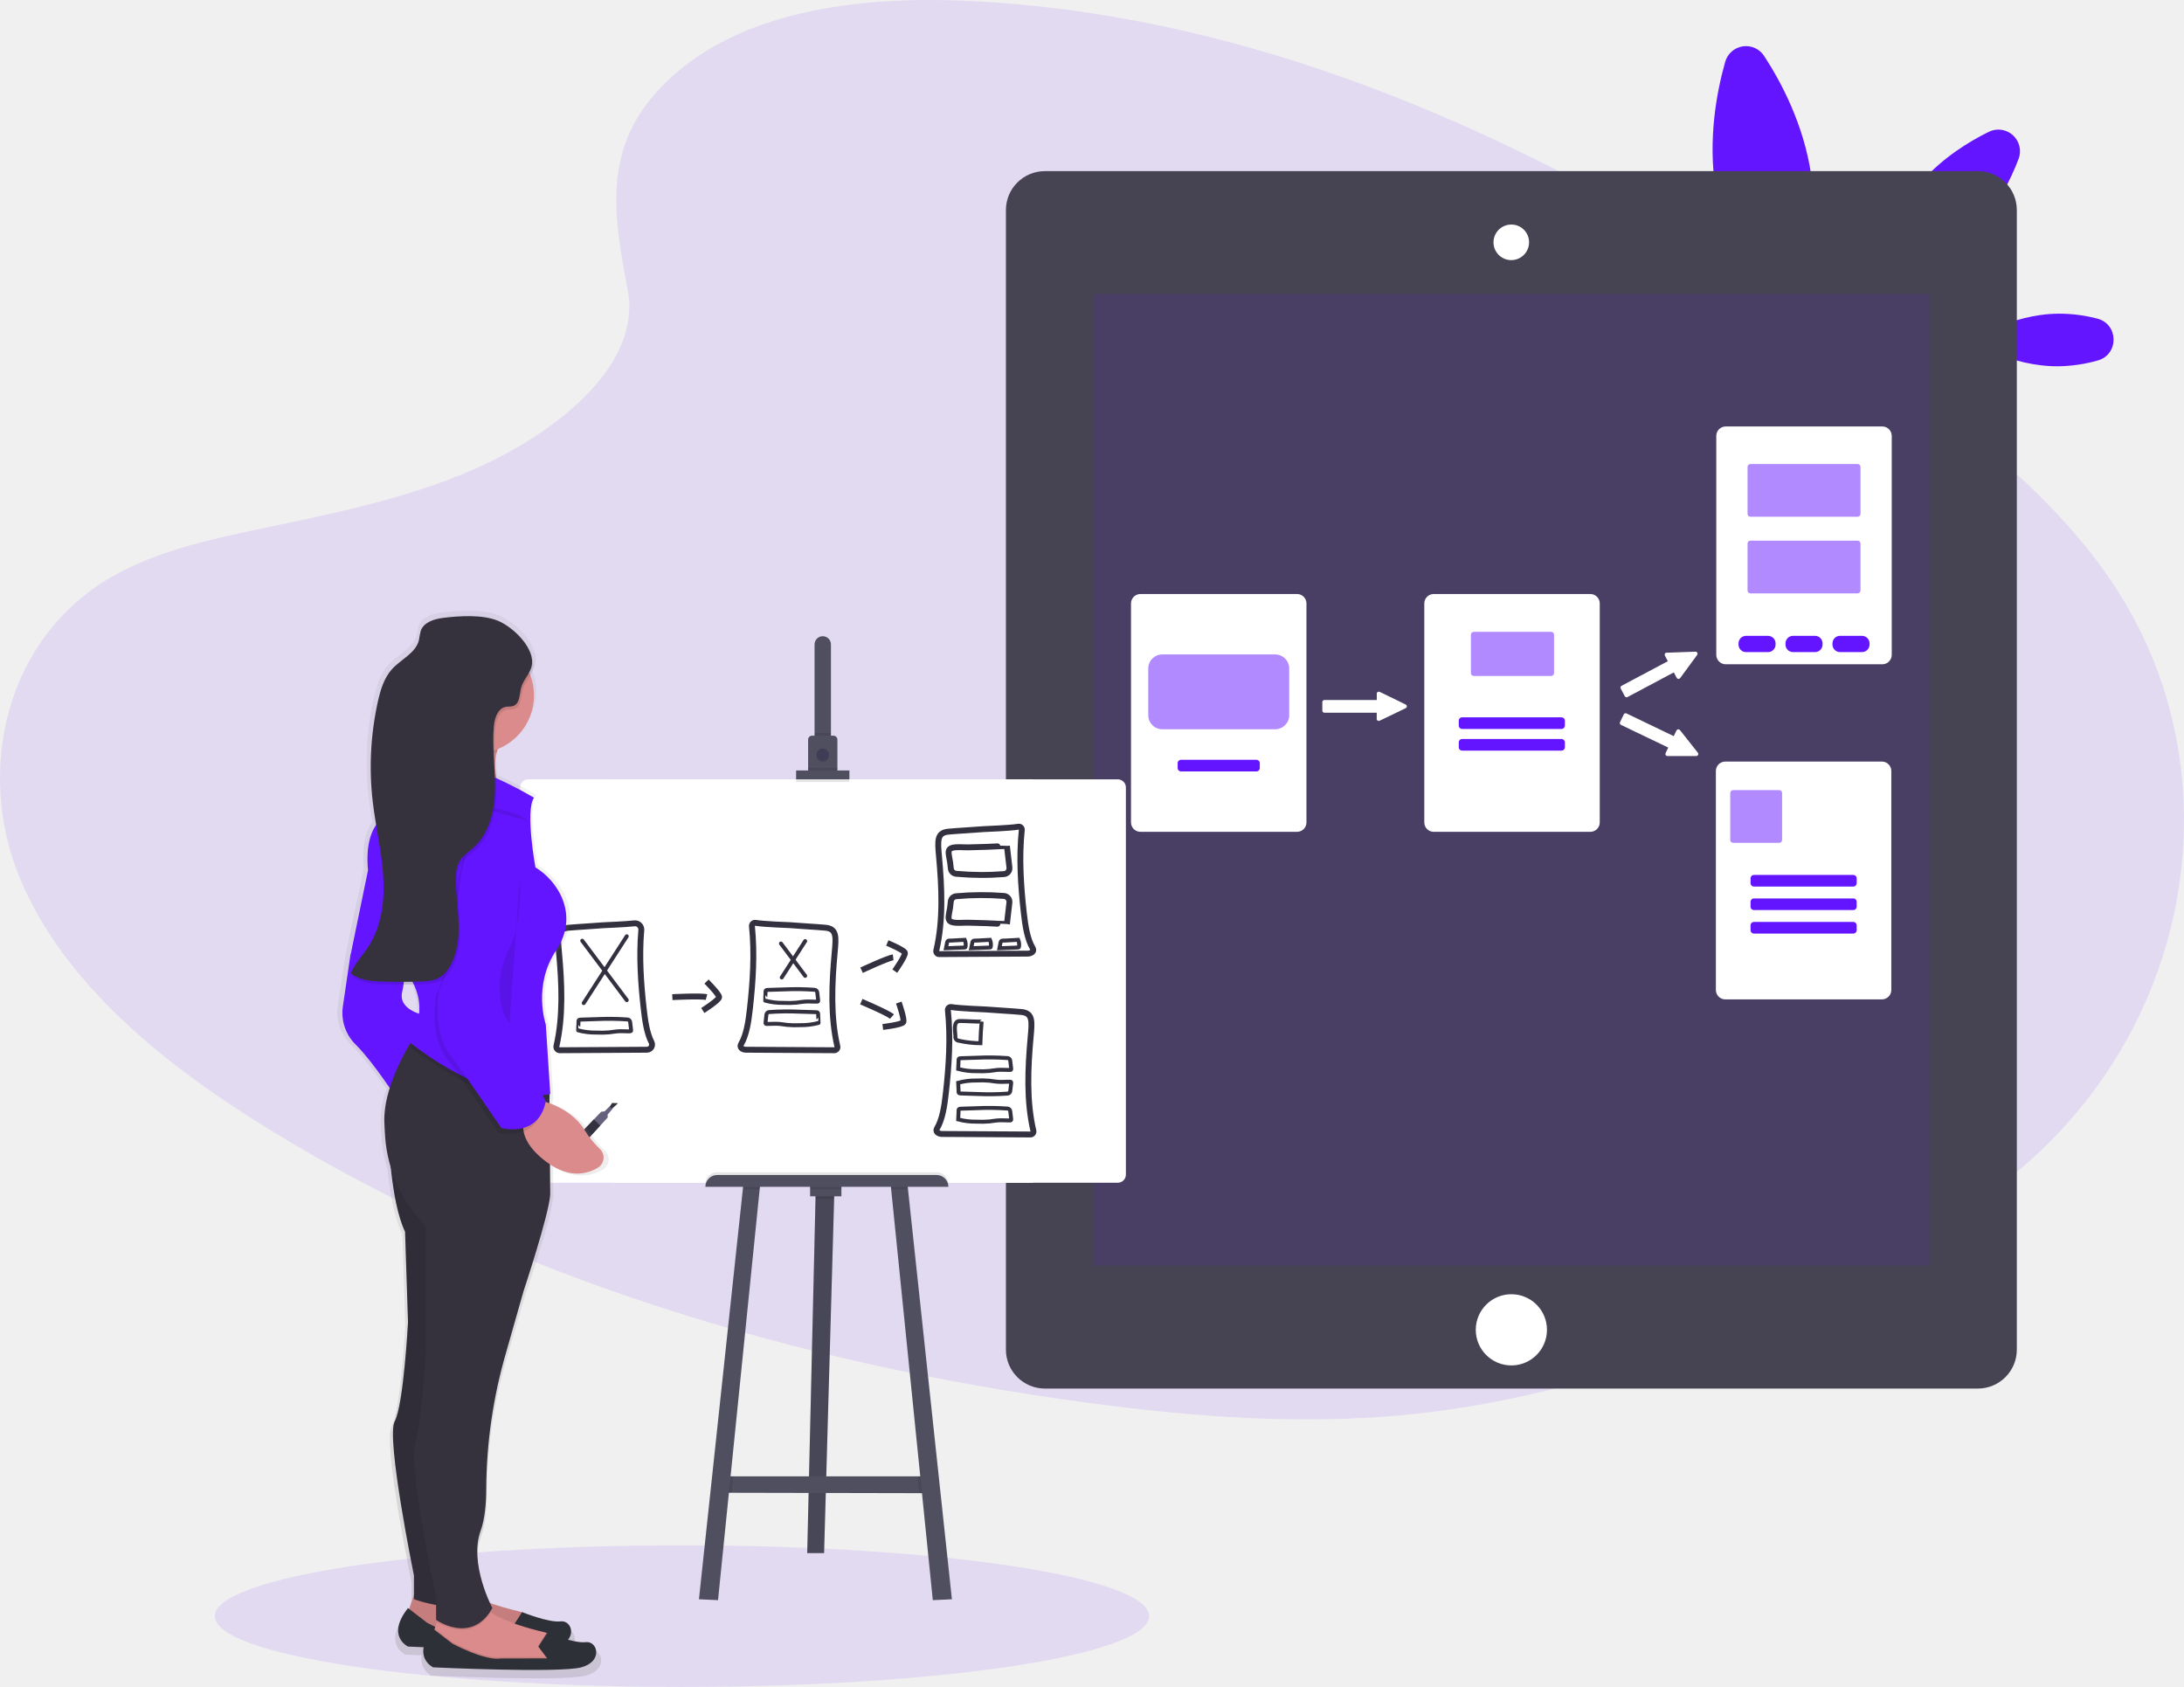
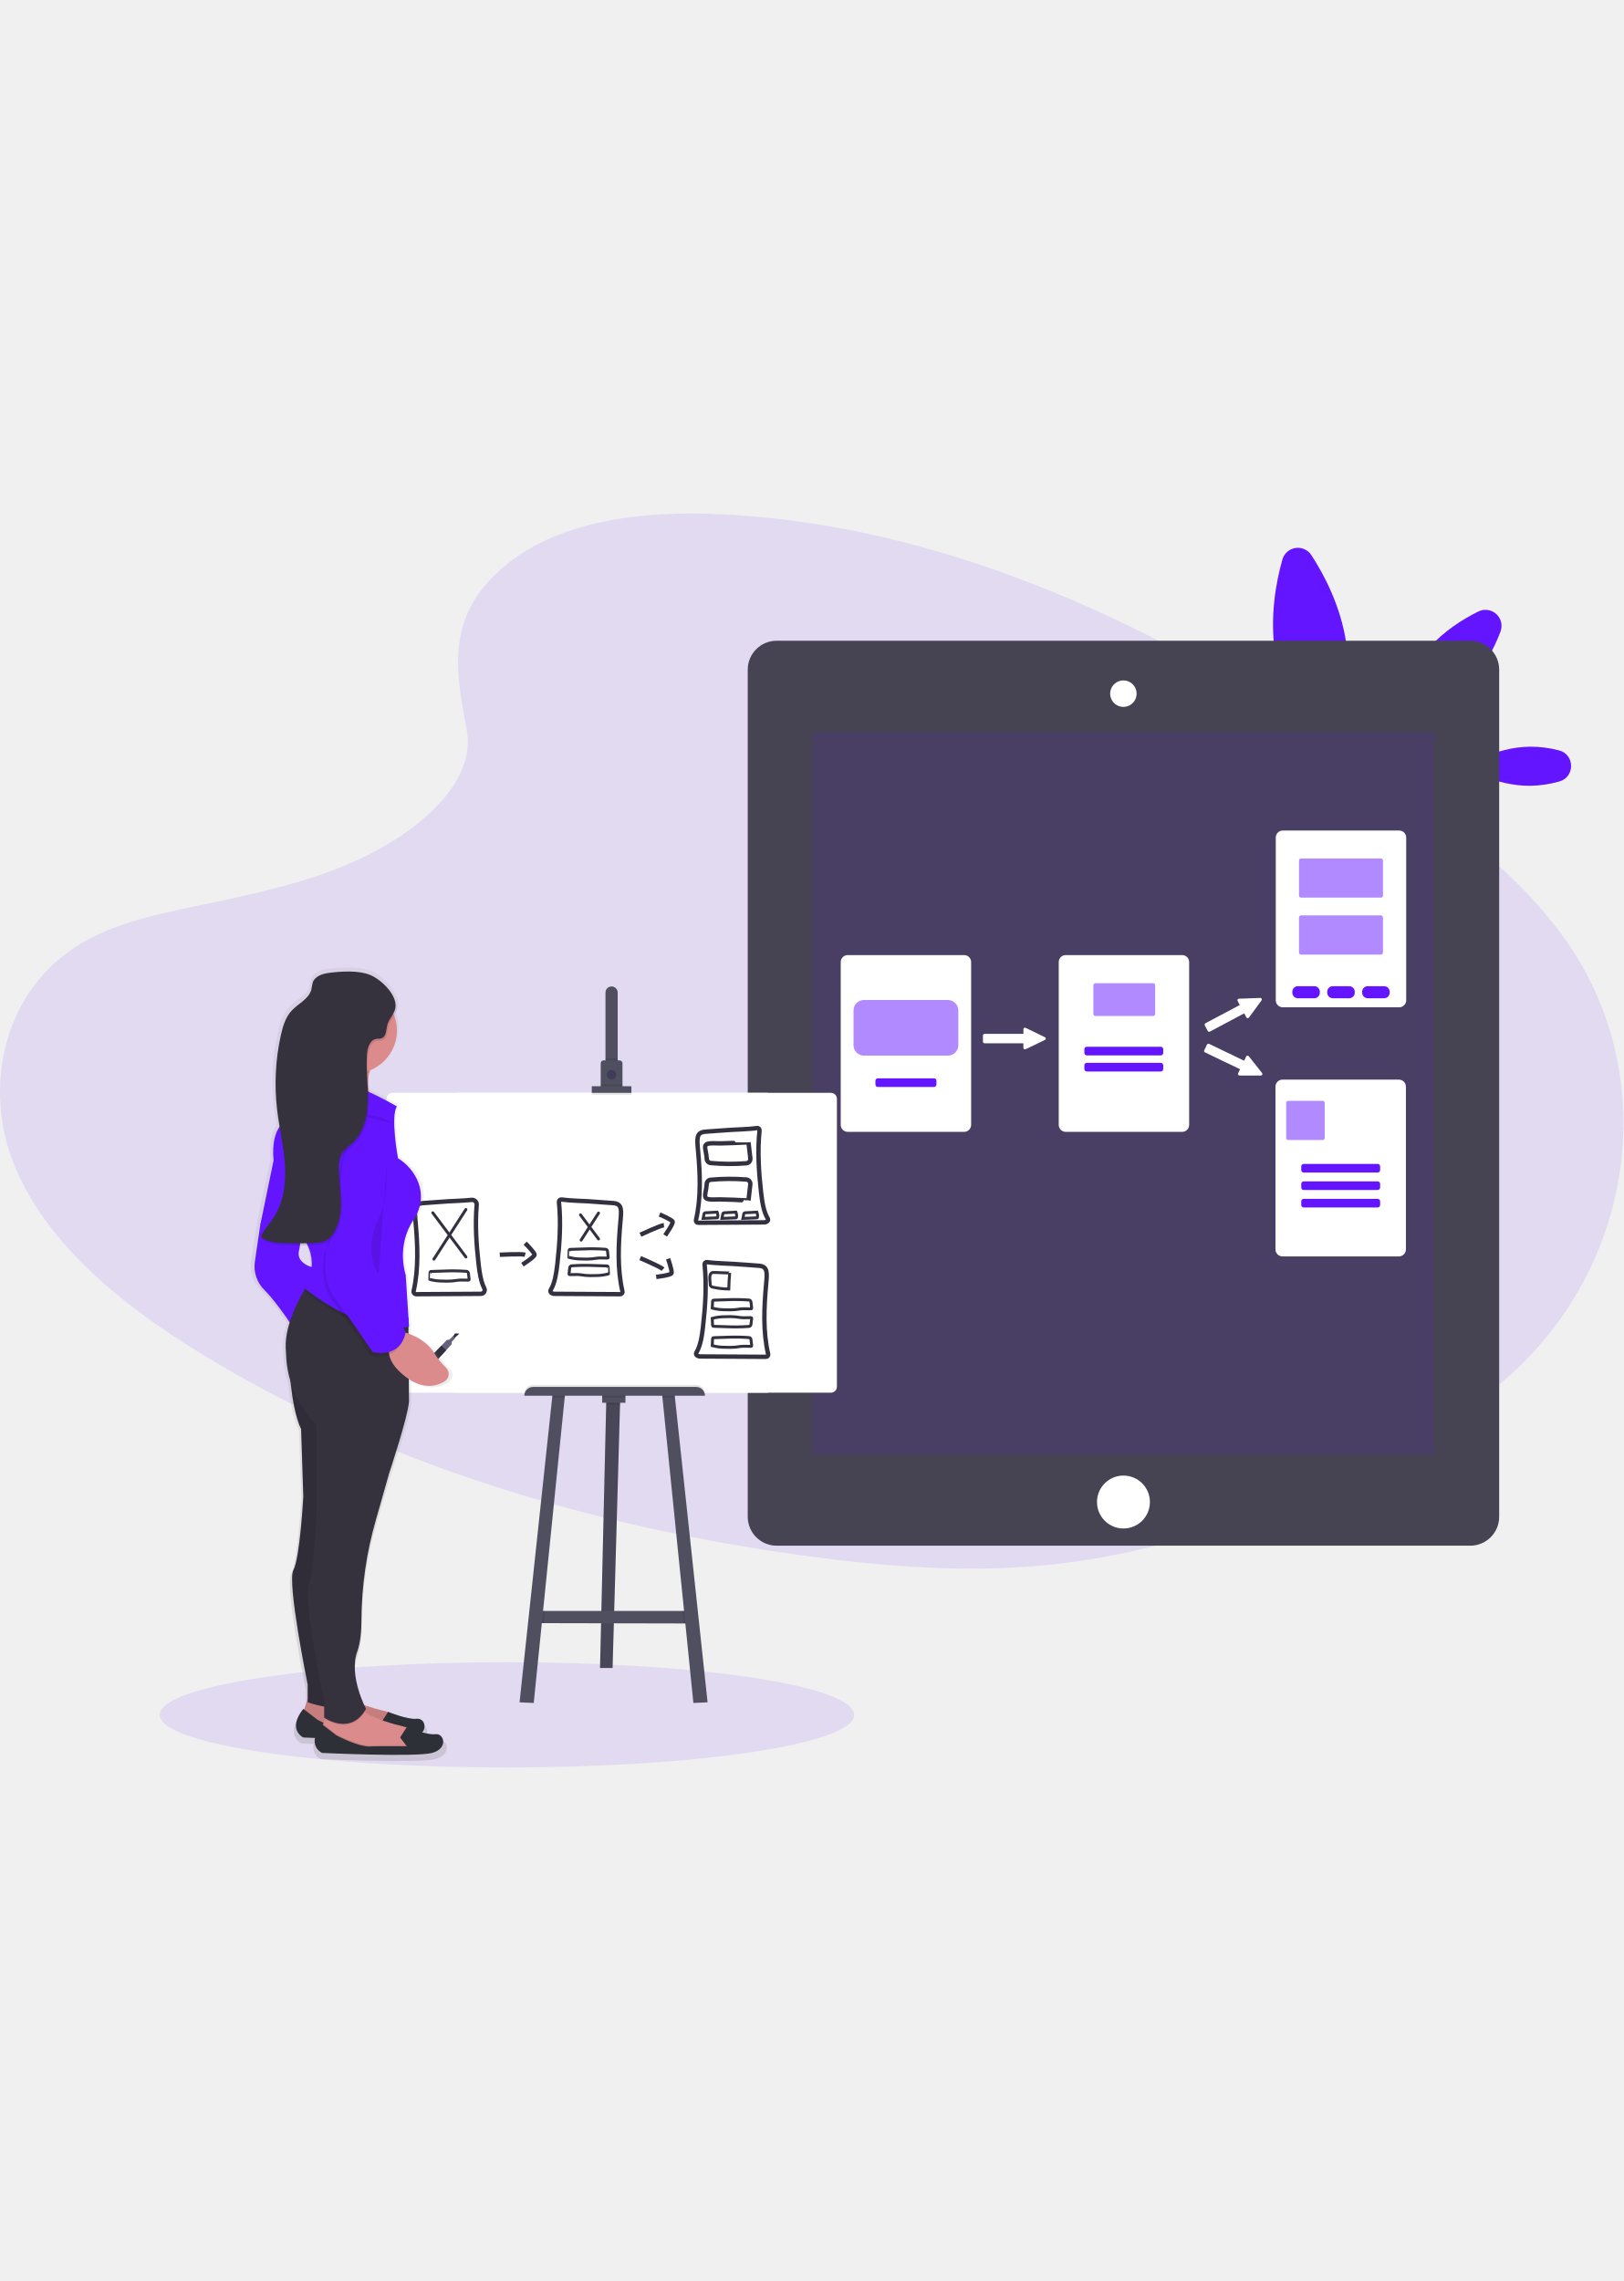
- <svg xmlns="http://www.w3.org/2000/svg" id="a6f4e524-a1b8-434a-a0ca-43acb27f4769" data-name="Layer 1" width="1110.46" height="857.68" viewBox="0 0 1110.46 857.68">
+ <svg xmlns="http://www.w3.org/2000/svg" id="a6f4e524-a1b8-434a-a0ca-43acb27f4769" data-name="Layer 1" width="610.46" height="857.68" viewBox="0 0 1110.46 857.68">
  <defs>
    <linearGradient id="ed123d47-1cc8-43ee-8efc-264e01b6d696" x1="2277.26" y1="874.51" x2="2277.26" y2="331.66" gradientTransform="translate(-1992)" gradientUnits="userSpaceOnUse">
      <stop offset="0" stop-color="gray" stop-opacity="0.25" />
      <stop offset="0.54" stop-color="gray" stop-opacity="0.12" />
      <stop offset="1" stop-color="gray" stop-opacity="0.1" />
    </linearGradient>
  </defs>
  <ellipse cx="346.73" cy="821.68" rx="237.5" ry="36" fill="#6415ff" opacity="0.1" />
  <path d="M387.66,59C425.33,25.8,484.47,19,538.31,21.68,707.39,30,860,110.67,992.05,201.94c47.8,33.05,94.86,68.65,125.88,114.16,63.16,92.62,44.42,220.94-43.4,297.24-29.88,26-66.1,45.87-103.28,63.51-66.12,31.37-137.46,56.55-212.5,63.72-53.51,5.11-107.68.95-160.88-6.18-148.64-19.92-294.54-64-416.82-139.37C127.42,562,76.87,520.86,54.76,467.37s-8-121.27,46.81-152.92c22.65-13.1,49.73-19,76.24-24.57,39-8.17,78.68-16.23,113.9-32.84,36.37-17.17,79.44-50.36,72.24-88.34C356.22,127.93,350,92.14,387.66,59Z" transform="translate(-44.77 -21.16)" fill="#6415ff" opacity="0.1" />
  <path d="M965.6,109.62c6.76,44.56-12.05,84.37-12.05,84.37S923.78,161.56,917,117c-3.79-25,.46-48.48,4.92-64.3a11,11,0,0,1,19.89-3C950.78,63.46,961.81,84.63,965.6,109.62Z" transform="translate(-44.77 -21.16)" fill="#6415ff" />
  <path d="M1091.3,180.64a76.91,76.91,0,0,1,19.85,2.51c10.91,2.8,11.08,18.25.23,21.29a77.15,77.15,0,0,1-19.79,2.94c-24.53.27-44.56-12.89-44.56-12.89S1066.77,180.91,1091.3,180.64Z" transform="translate(-44.77 -21.16)" fill="#6415ff" />
  <path d="M1022.32,112.9c-22.83,25.09-27.66,57.88-27.66,57.88s32.18-7.9,55-33c10.58-11.63,17.3-24.91,21.46-35.81A11,11,0,0,0,1056,88.17C1045.48,93.34,1032.9,101.27,1022.32,112.9Z" transform="translate(-44.77 -21.16)" fill="#6415ff" />
  <rect x="511.46" y="87.01" width="514" height="618.97" rx="19.8" fill="#464353" />
  <rect x="555.8" y="149.45" width="425.32" height="494.09" fill="#6415ff" opacity="0.1" />
  <circle cx="768.46" cy="676.12" r="18.1" fill="#fff" />
  <path d="M813.23,152.92a8.55,8.55,0,1,1,8.55-8.55A8.57,8.57,0,0,1,813.23,152.92Z" transform="translate(-44.77 -21.16)" fill="#fff" />
  <path d="M813.23,136.32a8.05,8.05,0,1,1-8.05,8.05,8.06,8.06,0,0,1,8.05-8.05m0-1a9.05,9.05,0,1,0,9,9.05,9,9,0,0,0-9-9.05Z" transform="translate(-44.77 -21.16)" fill="#fff" />
  <rect x="575.56" y="302.51" width="88.21" height="119.92" rx="4.3" fill="#fff" stroke="#fff" stroke-miterlimit="10" />
  <rect x="583.83" y="332.73" width="71.67" height="38.05" rx="7.14" fill="#6415ff" opacity="0.5" />
  <rect x="598.79" y="386.3" width="41.75" height="5.91" rx="1.69" fill="#6415ff" />
  <rect x="724.69" y="302.51" width="88.21" height="119.92" rx="4.3" fill="#fff" stroke="#fff" stroke-miterlimit="10" />
  <rect x="747.89" y="321.24" width="42.27" height="22.44" rx="1.46" fill="#6415ff" opacity="0.5" />
  <rect x="741.71" y="364.71" width="53.96" height="5.91" rx="1.69" fill="#6415ff" />
  <rect x="741.71" y="375.73" width="53.96" height="5.91" rx="1.69" fill="#6415ff" />
  <rect x="873.15" y="217.32" width="88.21" height="119.92" rx="4.3" fill="#fff" stroke="#fff" stroke-miterlimit="10" />
  <rect x="888.54" y="235.93" width="57.43" height="26.8" rx="1.46" fill="#6415ff" opacity="0.5" />
  <rect x="888.54" y="274.88" width="57.43" height="26.8" rx="1.46" fill="#6415ff" opacity="0.5" />
  <rect x="883.95" y="323.28" width="18.84" height="8.27" rx="3.83" fill="#6415ff" />
  <rect x="907.84" y="323.28" width="18.84" height="8.27" rx="3.83" fill="#6415ff" />
  <rect x="931.73" y="323.28" width="18.84" height="8.27" rx="3.83" fill="#6415ff" />
  <rect x="872.94" y="387.7" width="88.21" height="119.92" rx="4.3" fill="#fff" stroke="#fff" stroke-miterlimit="10" />
  <rect x="879.75" y="401.72" width="26.36" height="26.8" rx="1.46" fill="#6415ff" opacity="0.5" />
  <rect x="890.07" y="444.84" width="53.96" height="5.91" rx="1.69" fill="#6415ff" />
  <rect x="890.07" y="456.79" width="53.96" height="5.91" rx="1.69" fill="#6415ff" />
  <rect x="890.07" y="468.74" width="53.96" height="5.91" rx="1.69" fill="#6415ff" />
  <path d="M759.29,380.77l-1.35.65L747,386.68l-1,.47a.54.54,0,0,1-.73-.29.59.59,0,0,1,0-.2v-3.11a.53.53,0,0,0-.53-.53H718.15a.54.54,0,0,1-.54-.53V378.1a.54.54,0,0,1,.54-.53h26.62a.54.54,0,0,0,.53-.54v-3.18a.65.65,0,0,1,0-.2.54.54,0,0,1,.73-.28l1,.47,10.91,5.31,1.35.66A.53.53,0,0,1,759.29,380.77Z" transform="translate(-44.77 -21.16)" fill="#fff" stroke="#fff" stroke-miterlimit="10" />
  <path d="M907.32,353.8l-.88,1.21-7.16,9.76-.63.87a.55.55,0,0,1-.78.09.48.48,0,0,1-.12-.16l-1.46-2.74a.55.55,0,0,0-.73-.23l-23.5,12.51a.53.53,0,0,1-.72-.22L869.28,371a.53.53,0,0,1,.22-.72L893,357.79a.53.53,0,0,0,.22-.72l-1.49-2.81a.35.35,0,0,1-.06-.19.52.52,0,0,1,.51-.59l1.07,0,12.12-.44,1.5-.05A.53.53,0,0,1,907.32,353.8Z" transform="translate(-44.77 -21.16)" fill="#fff" stroke="#fff" stroke-miterlimit="10" />
  <path d="M907.24,405.06h-1.49l-12.11,0h-1.07a.53.53,0,0,1-.53-.57.45.45,0,0,1,.05-.19l1.34-2.81a.53.53,0,0,0-.25-.71l-24-11.52a.54.54,0,0,1-.25-.72l1.9-3.95a.52.52,0,0,1,.71-.25l24,11.53a.55.55,0,0,0,.72-.25l1.38-2.87a.52.52,0,0,1,.89-.1l.67.83,7.53,9.52.93,1.18A.53.53,0,0,1,907.24,405.06Z" transform="translate(-44.77 -21.16)" fill="#fff" stroke="#fff" stroke-miterlimit="10" />
  <polygon points="424.19 606.65 424.11 609.58 419.01 789.65 410.43 789.65 414.64 609.58 414.72 606.2 424.19 606.65" fill="#504f60" />
  <polygon points="424.19 606.65 424.11 609.58 419.01 789.65 410.43 789.65 414.64 609.58 414.72 606.2 424.19 606.65" opacity="0.1" />
  <polygon points="473.84 759.19 467.42 759.17 371.97 758.97 366.89 758.96 369.59 750.61 473.16 750.61 473.84 759.19" fill="#504f60" />
  <polygon points="424.19 606.65 424.11 609.58 414.64 609.58 414.72 606.2 424.19 606.65" opacity="0.1" />
  <rect x="411.9" y="602.25" width="15.91" height="5.98" fill="#504f60" />
  <polygon points="372.82 750.61 371.97 758.97 366.89 758.96 369.59 750.61 372.82 750.61" opacity="0.1" />
  <polygon points="386.52 602.14 386.25 604.73 365.08 813.56 355.38 813.11 377.69 604.73 377.94 602.36 386.52 602.14" fill="#504f60" />
  <polygon points="473.84 759.19 467.42 759.17 466.55 750.61 473.16 750.61 473.84 759.19" opacity="0.1" />
  <polygon points="484 813.11 474.29 813.56 453.12 604.73 452.86 602.14 461.43 602.36 461.68 604.73 484 813.11" fill="#504f60" />
  <rect x="311.38" y="396.23" width="213.91" height="205.11" fill="#fff" />
  <rect x="264.46" y="396.23" width="308" height="205.11" rx="4.13" fill="#fff" />
  <path d="M467.27,348.8v49.53h-8.34V348.8a4.17,4.17,0,1,1,8.34,0Z" transform="translate(-44.77 -21.16)" fill="#504f60" />
  <rect x="414.16" y="372.66" width="8.35" height="4.51" opacity="0.1" />
  <path d="M470.55,397.2v16.36H455.66V397.2a2,2,0,0,1,2-2h10.83A2,2,0,0,1,470.55,397.2Z" transform="translate(-44.77 -21.16)" fill="#504f60" />
  <circle cx="418.33" cy="384.39" r="3.16" opacity="0.1" />
  <circle cx="418.33" cy="383.71" r="3.16" fill="#3f3d56" />
  <rect x="410.89" y="390.37" width="14.89" height="2.03" opacity="0.1" />
  <rect x="404.79" y="393.08" width="27.08" height="4.51" opacity="0.1" />
  <rect x="404.79" y="391.72" width="27.08" height="4.51" fill="#504f60" />
  <path d="M364.63,596H476.21a6,6,0,0,1,6,6v0a0,0,0,0,1,0,0H358.65a0,0,0,0,1,0,0v0A6,6,0,0,1,364.63,596Z" opacity="0.1" />
  <polygon points="377.94 602.36 386.52 602.14 386.25 604.73 377.69 604.73 377.94 602.36" opacity="0.1" />
  <rect x="411.9" y="602.25" width="15.91" height="2.48" opacity="0.1" />
  <polygon points="461.68 604.73 453.12 604.73 452.86 602.14 461.43 602.36 461.68 604.73" opacity="0.1" />
  <path d="M364.63,597.4H476.21a6,6,0,0,1,6,6v0a0,0,0,0,1,0,0H358.65a0,0,0,0,1,0,0v0a6,6,0,0,1,6-6Z" fill="#504f60" />
  <path d="M562.59,441.48a1.49,1.49,0,0,1,1.71,1.64c-1.45,14-.52,28.34,1.05,42.31.73,6.39,1.72,13.15,4.55,17.89a1.51,1.51,0,0,1-.2,1.86,4,4,0,0,1-2.78.83l-44.63.25a1.49,1.49,0,0,1-1.46-1.84c3.59-15.3,2.82-32,1.38-47.87-.71-7.81-1.12-12,4.71-12.55,6-.54,12-.79,18-1.29C546.36,442.59,557.9,442.25,562.59,441.48Z" transform="translate(-44.77 -21.16)" fill="#fff" stroke="#33313f" stroke-miterlimit="10" stroke-width="3" />
  <path d="M528.44,533.17a1.49,1.49,0,0,0-1.71,1.64c1.45,14,.52,28.34-1.06,42.31-.72,6.39-1.71,13.15-4.54,17.9a1.49,1.49,0,0,0,.2,1.85,4,4,0,0,0,2.78.83l44.63.26a1.51,1.51,0,0,0,1.46-1.85c-3.59-15.3-2.82-32-1.38-47.87.71-7.81,1.12-12-4.71-12.55s-12-.79-18-1.29C544.67,534.28,533.13,533.94,528.44,533.17Z" transform="translate(-44.77 -21.16)" fill="#fff" stroke="#33313f" stroke-miterlimit="10" stroke-width="3" />
  <path d="M541.55,558.93a132.37,132.37,0,0,1,15.56.19,1.47,1.47,0,0,1,1.32,1.3l.49,4.09a.58.58,0,0,1-.12.53.55.55,0,0,1-.38.1c-2.18.06-4.36-.19-6.53,0-1.35.11-2.69.37-4,.52a47.75,47.75,0,0,1-6.66.12,33.56,33.56,0,0,1-9.27-1.14s.18-3.39.18-3.71c0-1.58-.05-1.72,1.58-1.76Z" transform="translate(-44.77 -21.16)" fill="none" stroke="#33313f" stroke-linecap="round" stroke-miterlimit="10" stroke-width="2" />
  <path d="M541.55,577.37a130.24,130.24,0,0,0,15.56-.2,1.47,1.47,0,0,0,1.32-1.3l.49-4.08a.6.6,0,0,0-.12-.54.55.55,0,0,0-.38-.1c-2.18-.06-4.36.2-6.53,0-1.35-.1-2.69-.36-4-.51a46.26,46.26,0,0,0-6.66-.12,33.56,33.56,0,0,0-9.27,1.14s.18,3.38.18,3.71c0,1.58-.05,1.71,1.58,1.76Z" transform="translate(-44.77 -21.16)" fill="none" stroke="#33313f" stroke-linecap="round" stroke-miterlimit="10" stroke-width="2" />
  <path d="M541.55,584.59a130.24,130.24,0,0,1,15.56.2,1.47,1.47,0,0,1,1.32,1.3l.49,4.08a.6.6,0,0,1-.12.54.55.55,0,0,1-.38.1c-2.18.06-4.36-.2-6.53,0-1.35.1-2.69.37-4,.52a47.75,47.75,0,0,1-6.66.11,33.55,33.55,0,0,1-9.27-1.13s.18-3.39.18-3.72c0-1.58-.05-1.71,1.58-1.75Z" transform="translate(-44.77 -21.16)" fill="none" stroke="#33313f" stroke-linecap="round" stroke-miterlimit="10" stroke-width="2" />
  <path d="M548.12,499a6.61,6.61,0,0,1,.44,3.48.52.52,0,0,1-.07.27.54.54,0,0,1-.42.15l-9.5.37s.53-2.8.6-3c.33-1.14,1.16-.84,2.23-.9Z" transform="translate(-44.77 -21.16)" fill="#fff" stroke="#33313f" stroke-linecap="round" stroke-miterlimit="10" stroke-width="2" />
  <path d="M562.47,499a6.61,6.61,0,0,1,.43,3.48.51.51,0,0,1-.06.27.56.56,0,0,1-.42.15l-9.51.37s.54-2.8.61-3c.32-1.14,1.15-.84,2.23-.9Z" transform="translate(-44.77 -21.16)" fill="#fff" stroke="#33313f" stroke-linecap="round" stroke-miterlimit="10" stroke-width="2" />
  <path d="M556.74,451.26l1.28,11a3,3,0,0,1-2.73,3.31,142.81,142.81,0,0,1-24.38-.16,3,3,0,0,1-2.71-2.86,42.69,42.69,0,0,0-.86-5.83c-.33-2-.69-3.93,1.67-4.52s5.59-.17,8.17-.22q4.64-.09,9.25-.26C547.29,451.72,556.74,451.21,556.74,451.26Z" transform="translate(-44.77 -21.16)" fill="none" stroke="#33313f" stroke-miterlimit="10" stroke-width="3" />
  <path d="M556.74,491,558,480a3,3,0,0,0-2.73-3.31,143.84,143.84,0,0,0-24.38.15,3,3,0,0,0-2.71,2.87,42.69,42.69,0,0,1-.86,5.83c-.33,2-.69,3.93,1.67,4.52s5.59.17,8.17.22c3.09.06,6.17.14,9.25.26C547.29,490.57,556.74,491.08,556.74,491Z" transform="translate(-44.77 -21.16)" fill="none" stroke="#33313f" stroke-miterlimit="10" stroke-width="3" />
  <path d="M543.89,540.57q-.5,5.49-.63,11a52.07,52.07,0,0,1-10.91-1.25,1.93,1.93,0,0,1-1.79-2.36c-.07-2.28-1.27-7.37,1.94-7.69C533.46,540.17,543.88,540.75,543.89,540.57Z" transform="translate(-44.77 -21.16)" fill="none" stroke="#33313f" stroke-linecap="round" stroke-miterlimit="10" stroke-width="2" />
  <path d="M367.32,490.61a3.19,3.19,0,0,1,3.52,3.47c-1.15,13.31-.24,26.94,1.26,40.21.67,5.9,1.56,12.11,3.92,16.76a2.62,2.62,0,0,1-2.32,3.82h0l-44.28.26a1.76,1.76,0,0,1-1.73-2.14c3.51-15.22,2.74-31.84,1.31-47.58-.72-7.81-1.12-12,4.7-12.55,6-.53,12-.78,17.95-1.29C352.92,491.47,362,491.19,367.32,490.61Z" transform="translate(-44.77 -21.16)" fill="#fff" stroke="#33313f" stroke-linecap="round" stroke-miterlimit="10" stroke-width="3" />
  <path d="M428.92,490.36a1.59,1.59,0,0,0-1.82,1.76c1.43,13.93.5,28.25-1.07,42.17-.72,6.39-1.71,13.12-4.53,17.87a1.58,1.58,0,0,0,.42,2.07,4.19,4.19,0,0,0,2.54.64l44.51.26a1.6,1.6,0,0,0,1.55-2c-3.55-15.27-2.79-31.95-1.35-47.75.71-7.81,1.12-12-4.7-12.55-6-.53-12-.78-18-1.29C445,491.45,433.7,491.12,428.92,490.36Z" transform="translate(-44.77 -21.16)" fill="#fff" stroke="#33313f" stroke-miterlimit="10" stroke-width="3" />
  <line x1="296.04" y1="478.29" x2="318.68" y2="508.49" fill="#fff" stroke="#33313f" stroke-linecap="round" stroke-miterlimit="10" stroke-width="2" />
  <line x1="318.68" y1="476.03" x2="296.79" y2="510" fill="#fff" stroke="#33313f" stroke-linecap="round" stroke-miterlimit="10" stroke-width="2" />
  <line x1="397.07" y1="479.71" x2="409.4" y2="496.16" fill="#fff" stroke="#33313f" stroke-linecap="round" stroke-miterlimit="10" stroke-width="2" />
  <line x1="409.4" y1="478.47" x2="397.48" y2="496.98" fill="#fff" stroke="#33313f" stroke-linecap="round" stroke-miterlimit="10" stroke-width="2" />
  <path d="M348.29,539.3a132.56,132.56,0,0,1,15.57.19,1.49,1.49,0,0,1,1.32,1.3l.48,4.09a.63.63,0,0,1-.11.54.7.7,0,0,1-.38.1c-2.18.06-4.37-.2-6.54,0-1.35.1-2.68.36-4,.51a47.72,47.72,0,0,1-6.66.12,33.44,33.44,0,0,1-9.26-1.14c-.06,0,.18-3.38.18-3.71,0-1.58-.06-1.71,1.57-1.76Z" transform="translate(-44.77 -21.16)" fill="none" stroke="#33313f" stroke-linecap="round" stroke-miterlimit="10" stroke-width="2" />
  <path d="M443.41,524.2a130.43,130.43,0,0,1,15.57.2,1.47,1.47,0,0,1,1.32,1.3l.48,4.08a.63.63,0,0,1-.11.54.56.56,0,0,1-.38.1c-2.18.06-4.37-.2-6.54,0-1.35.1-2.68.37-4,.51a46.26,46.26,0,0,1-6.66.12,33.56,33.56,0,0,1-9.27-1.14c-.05,0,.18-3.38.18-3.71,0-1.58-.05-1.71,1.58-1.76Z" transform="translate(-44.77 -21.16)" fill="none" stroke="#33313f" stroke-linecap="round" stroke-miterlimit="10" stroke-width="2" />
  <path d="M451.34,535.53a132.39,132.39,0,0,0-15.56.19,1.47,1.47,0,0,0-1.32,1.3L434,541.1a.57.57,0,0,0,.11.54.55.55,0,0,0,.38.1c2.18.06,4.36-.19,6.54,0,1.35.1,2.68.37,4,.52a49.33,49.33,0,0,0,6.66.12,33.47,33.47,0,0,0,9.27-1.14c.05,0-.18-3.39-.18-3.71,0-1.59.06-1.72-1.57-1.76Z" transform="translate(-44.77 -21.16)" fill="none" stroke="#33313f" stroke-linecap="round" stroke-miterlimit="10" stroke-width="2" />
  <path d="M386.63,528.13s14.71-.75,17.35,0" transform="translate(-44.77 -21.16)" fill="none" stroke="#33313f" stroke-miterlimit="10" stroke-width="3" />
  <path d="M404,520.21s6.41,6.41,6.41,7.92-8.3,6.79-8.3,6.79" transform="translate(-44.77 -21.16)" fill="none" stroke="#33313f" stroke-miterlimit="10" stroke-width="3" />
  <path d="M482.84,514.45s13.33-6.24,16.06-6.54" transform="translate(-44.77 -21.16)" fill="none" stroke="#33313f" stroke-miterlimit="10" stroke-width="3" />
  <path d="M495.92,500.58s8.35,3.52,8.92,4.91-5.12,9.42-5.12,9.42" transform="translate(-44.77 -21.16)" fill="none" stroke="#33313f" stroke-miterlimit="10" stroke-width="3" />
  <path d="M482.7,530.43s13.55,5.75,15.6,7.59" transform="translate(-44.77 -21.16)" fill="none" stroke="#33313f" stroke-miterlimit="10" stroke-width="3" />
  <path d="M501.76,530.89s3,8.57,2.3,9.93-10.43,2.48-10.43,2.48" transform="translate(-44.77 -21.16)" fill="none" stroke="#33313f" stroke-miterlimit="10" stroke-width="3" />
  <path d="M535.29,499a6.61,6.61,0,0,1,.43,3.48.51.51,0,0,1-.06.27.56.56,0,0,1-.42.15l-9.51.37s.54-2.8.61-3c.32-1.14,1.16-.84,2.23-.9Z" transform="translate(-44.77 -21.16)" fill="#fff" stroke="#33313f" stroke-linecap="round" stroke-miterlimit="10" stroke-width="2" />
  <polygon points="310.87 564.02 314.23 560.89 311.23 560.77 309.66 563.18 310.87 564.02" fill="#33313f" />
  <polygon points="286.7 585.94 290.26 581.37 291.05 580.55 301.95 569.13 305.66 565.25 307.4 565.04 309.9 562.56 311.37 563.85 308.94 566.69 308.98 568.18 305.19 572.29 294.49 583.91 293.8 584.65 289.5 588.63 286.7 585.94" fill="#65617d" />
  <polygon points="291.05 580.55 301.95 569.13 305.19 572.29 294.49 583.91 291.05 580.55" fill="#33313f" />
  <path d="M352.27,606.11a48,48,0,0,1-8.19-10c-4.8-7.48-12.82-11.52-18.32-13.53l0-2.43.34-.07-.15-2.26.15,0-.39-6v-.05h0L323.73,542s-7.05-19.85,5.48-38.16.78-35.87-11-42.74c0,0-5.48-29-.78-35.87a203.68,203.68,0,0,0-19.68-9.95c-.11-.36-.2-.72-.29-1.1-.13-2.7-.3-5.4-.45-8.1a29.47,29.47,0,0,1,.77-4.16c.15-.57.32-1.14.5-1.73a29.78,29.78,0,0,0,19.15-27.61,29,29,0,0,0-1.86-10.24A12.87,12.87,0,0,0,317,359c.75-3.09-.1-6.39-1.86-9.52C312,342.7,304.17,336.35,298.49,334c-8.14-3.3-20.39-2.52-28.87-1.5-4.76.57-10.19,2.16-11.91,6.52-.63,1.6-.64,3.37-1.08,5-1.78,6.66-9.47,9.76-14.22,14.86-4.2,4.5-6,10.59-7.4,16.52a151.21,151.21,0,0,0-2.75,51.85c.48,4,1.12,7.95,1.8,11.91-2.86,4-5.44,11.07-4.26,23.35l-9.4,44.26-3.91,25.95s-2.35,10.68,7,19.84c6,5.84,13.25,15.71,17.72,22.1a52.45,52.45,0,0,0-2.85,17.59c.1,2.72.25,5.35.44,7.85a69.33,69.33,0,0,0,3,15.64c1.1,10.66,3.27,24.29,7.52,33l1.56,46.55s-2.35,42.74-7,51.13,10.17,79.37,10.17,79.37v9.92l-2.5,7.34-.63-.47c-11.74,14.5,0,19.84,0,19.84s3.2.15,8.31.35a9.36,9.36,0,0,0,5,10.34s66.53,3.05,78.28,0,8.61-13.74,2.34-13c-2.39.3-5.92-.33-9.37-1.22,3.65-4.25.73-10-3.93-9.46-6.26.76-20.35-4.78-20.35-4.78l-.07.09a10.5,10.5,0,0,0-1.38-.42,156.67,156.67,0,0,1-15.49-4.33c-3-6.43-10-23.71-5-37.11,2.26-6.06,3-14.12,3-21.94a249,249,0,0,1,10.31-69.66l9.39-32s13.31-38.93,14.09-49.61L326,614.13c11,7,19.75,4.9,25.33,1.63A6,6,0,0,0,352.27,606.11Zm-104.47-81c.27-1.12.49-2.34.68-3.63,1.84,0,3.69,0,5.53-.06a28.17,28.17,0,0,1,2.78,15C252.55,535.11,246.21,531.9,247.8,525.16Z" transform="translate(-44.77 -21.16)" fill="url(#ed123d47-1cc8-43ee-8efc-264e01b6d696)" />
  <path d="M255.24,832l-3,9,9.79,9.79,32.39,7.53,23.35-2.26-1.51-8.29h0a10,10,0,0,0-7.42-7.29c-9.6-2.26-27.9-7.4-31.75-14.55Z" transform="translate(-44.77 -21.16)" fill="#db8b8b" />
  <path d="M255.24,832l-3,9,9.79,9.79,32.39,7.53,23.35-2.26-1.51-8.29h0a10,10,0,0,0-7.42-7.29c-9.6-2.26-27.9-7.4-31.75-14.55Z" transform="translate(-44.77 -21.16)" opacity="0.1" />
  <path d="M310.23,853.8l-4.52-6,4.52-7s13.55,5.47,19.58,4.72,9,9.79-2.26,12.8-75.32,0-75.32,0-11.3-5.27,0-19.58l9.79,7.53s16.57,9,24.86,7.53Z" transform="translate(-44.77 -21.16)" fill="#2e3037" />
  <path d="M330.56,866.61l-23.35,2.26-32.39-7.54L265,851.54l.8-2.39,1.12-3.36,1.1-3.29,21.84-6a13.5,13.5,0,0,0,4.43,4.43c7.09,4.85,19.84,8.36,27.32,10.11.31.08.63.17.93.28a9.92,9.92,0,0,1,6.49,7Z" transform="translate(-44.77 -21.16)" fill="#db8b8b" />
  <path d="M330.56,866.61l-23.35,2.26-32.39-7.54L265,851.54l.8-2.39,9,6.91s16.58,9,24.86,7.53H323l-4.52-6,4.06-6.27a9.92,9.92,0,0,1,6.49,7Z" transform="translate(-44.77 -21.16)" opacity="0.1" />
  <path d="M323,864.35l-4.52-6,4.52-7s13.56,5.47,19.58,4.72,9,9.79-2.25,12.81-75.33,0-75.33,0-11.3-5.28,0-19.59l9.79,7.53s16.58,9,24.86,7.54Z" transform="translate(-44.77 -21.16)" fill="#2e3037" />
  <path d="M304.2,427.48s-36.15,3.76-30.88-11.3a27,27,0,0,0,1.11-13.3,36.91,36.91,0,0,0-6.38-15.32l33.89,5.27a42.32,42.32,0,0,0-4.59,10.88C293.31,419.7,304.2,427.48,304.2,427.48Z" transform="translate(-44.77 -21.16)" fill="#db8b8b" />
  <path d="M242.44,599.21s.75,32.39,8.28,48.21l1.51,45.94s-2.26,42.19-6.78,50.47,9.79,78.34,9.79,78.34v12.05s24.1,9,30.88-1.51l-6.78-89.63,3-124.28Z" transform="translate(-44.77 -21.16)" fill="#35323e" />
  <path d="M242.43,599.21s.75,32.39,8.28,48.21l1.51,45.94s-2.26,42.19-6.78,50.47,9.79,78.34,9.79,78.34v12.05s24.1,9,30.88-1.51l-6.78-89.63,3-124.28Z" transform="translate(-44.77 -21.16)" opacity="0.1" />
  <path d="M227.37,495.27l-4.52,12.05-3.76,25.61a22.65,22.65,0,0,0,6.78,19.58c9,9,21.09,27.87,21.09,27.87l14.31-42.93s-14.31-2.26-12-12.05,1.5-27.87,1.5-27.87Z" transform="translate(-44.77 -21.16)" fill="#6415ff" />
  <path d="M294.32,840.91c-9.67,15.21-24.7,6.59-27.37,4.88l1.1-3.29,21.84-6A13.5,13.5,0,0,0,294.32,840.91Z" transform="translate(-44.77 -21.16)" opacity="0.1" />
  <path d="M324.54,628.59c-.76,10.54-13.56,49-13.56,49l-9,31.61A251.29,251.29,0,0,0,292,777.92c0,7.71-.71,15.67-2.88,21.65-6,16.57,6,39.17,6,39.17-10.54,18.83-28.62,6-28.62,6v-12S252.23,767.18,256,754.38s5.28-47.46,5.28-47.46V644.41a70.9,70.9,0,0,1-20.67-45c-.18-2.47-.33-5.06-.42-7.75-.61-17,11-36.92,15.54-44,1.1-1.72,1.78-2.68,1.78-2.68L324,571.36l.15.06,0,2.57,0,5.7Z" transform="translate(-44.77 -21.16)" fill="#35323e" />
  <path d="M301.94,392.83a42.32,42.32,0,0,0-4.59,10.88,29.42,29.42,0,0,1-22.92-.83,36.91,36.91,0,0,0-6.38-15.32Z" transform="translate(-44.77 -21.16)" opacity="0.1" />
  <circle cx="242.11" cy="353.59" r="29.38" fill="#db8b8b" />
  <path d="M324.54,579.63l-.33.06C292.63,586.18,253,553.27,253,553.27a38,38,0,0,0,2.74-5.61c1.1-1.72,1.78-2.68,1.78-2.68L324,571.36l.17,2.63Z" transform="translate(-44.77 -21.16)" opacity="0.1" />
  <path d="M316.25,426.73s-42.18-25.61-55.74-15.07l-18.83,24.1s-12.05,3.77-9.79,27.87l-9,43.69L250,514.1s15.82,15.06,3,36.91c0,0,39.92,33.14,71.56,26.36L322.28,542s-6.78-19.59,5.27-37.66.75-35.4-10.54-42.18C317,462.13,311.73,433.5,316.25,426.73Z" transform="translate(-44.77 -21.16)" fill="#6415ff" />
  <path d="M318.51,580.38s15.82,3,23.35,15.07a46.86,46.86,0,0,0,7.89,9.85,6,6,0,0,1-.94,9.52c-6,3.6-15.72,5.81-28-4.31C299.68,593.19,318.51,580.38,318.51,580.38Z" transform="translate(-44.77 -21.16)" fill="#db8b8b" />
  <path d="M295.16,441s-15.06-1.51-18.83,37.66-9.79,48.2-9.79,48.2-3.77,20.34,5.27,32.39S298.17,597,298.17,597s18.84,5.28,22.6-13.56l-23.35-43.68s-3.76-15.07,5.27-25.61S318.51,433.5,295.16,441Z" transform="translate(-44.77 -21.16)" opacity="0.1" />
  <path d="M296.67,438.78s-15.07-1.51-18.83,37.66-9.79,48.2-9.79,48.2S264.28,545,273.32,557s26.36,37.66,26.36,37.66,18.83,5.28,22.6-13.55l-23.35-43.69s-3.77-15.07,5.27-25.61S320,431.24,296.67,438.78Z" transform="translate(-44.77 -21.16)" fill="#6415ff" />
  <path d="M309.1,467s1.5,23.35-5.28,36.16-6.78,29.37,0,38.41" transform="translate(-44.77 -21.16)" opacity="0.1" />
  <path d="M312.86,438.4s-6-6-23.35-6.78-24.85-6-24.85-6" transform="translate(-44.77 -21.16)" opacity="0.1" />
  <path d="M271,336.79c-4.58.56-9.81,2.13-11.46,6.44-.61,1.58-.62,3.32-1.05,5-1.71,6.58-9.11,9.64-13.68,14.67-4,4.44-5.81,10.45-7.12,16.3A153.13,153.13,0,0,0,235,430.34c1.47,12.49,4.47,24.78,5.32,37.33s-.7,25.75-7.56,36.29c-3,4.54-6.84,8.52-8.93,13.51,4.32,3.5,10.28,4,15.84,4.19q9.72.33,19.44,0c3.4-.12,6.95-.34,9.88-2.06a15.31,15.31,0,0,0,5.19-5.56c3.7-6.29,4.64-13.85,4.48-21.15s-1.31-14.55-1.45-21.85c-.07-4,.24-8.2,2.53-11.46,1.65-2.35,4.16-3.93,6.31-5.84,8.07-7.14,10.83-18.6,11.1-29.37s-1.5-21.56-.59-32.29c.35-4.21,1.92-9.25,6.06-10.07,1.3-.26,2.69,0,3.93-.5,3.32-1.27,3-5.95,3.94-9.37,1.07-3.85,4.35-6.82,5.27-10.7,2.17-9.11-9.43-20-17-23.16C290.91,335,279.12,335.79,271,336.79Z" transform="translate(-44.77 -21.16)" opacity="0.1" />
  <path d="M270.21,335.29c-4.58.56-9.81,2.13-11.46,6.43a46,46,0,0,0-1,5c-1.71,6.58-9.12,9.64-13.69,14.68-4,4.43-5.81,10.44-7.12,16.3a153.33,153.33,0,0,0-2.64,51.17c1.47,12.49,4.47,24.79,5.31,37.33s-.69,25.75-7.55,36.29c-3,4.54-6.84,8.52-8.93,13.51,4.32,3.51,10.28,4,15.84,4.19q9.72.33,19.44,0c3.4-.12,6.95-.33,9.88-2.06a15.13,15.13,0,0,0,5.18-5.56c3.71-6.29,4.64-13.85,4.49-21.15s-1.32-14.55-1.45-21.85c-.07-4,.24-8.2,2.52-11.45,1.66-2.36,4.17-3.94,6.32-5.84,8.06-7.15,10.83-18.61,11.1-29.38s-1.51-21.56-.6-32.29c.36-4.2,1.93-9.25,6.06-10.06,1.31-.26,2.7,0,3.94-.51,3.32-1.27,3-5.94,3.94-9.37,1.06-3.85,4.34-6.81,5.27-10.69,2.17-9.12-9.43-20-17-23.17C290.15,333.51,278.37,334.28,270.21,335.29Z" transform="translate(-44.77 -21.16)" fill="#35323e" />
</svg>
